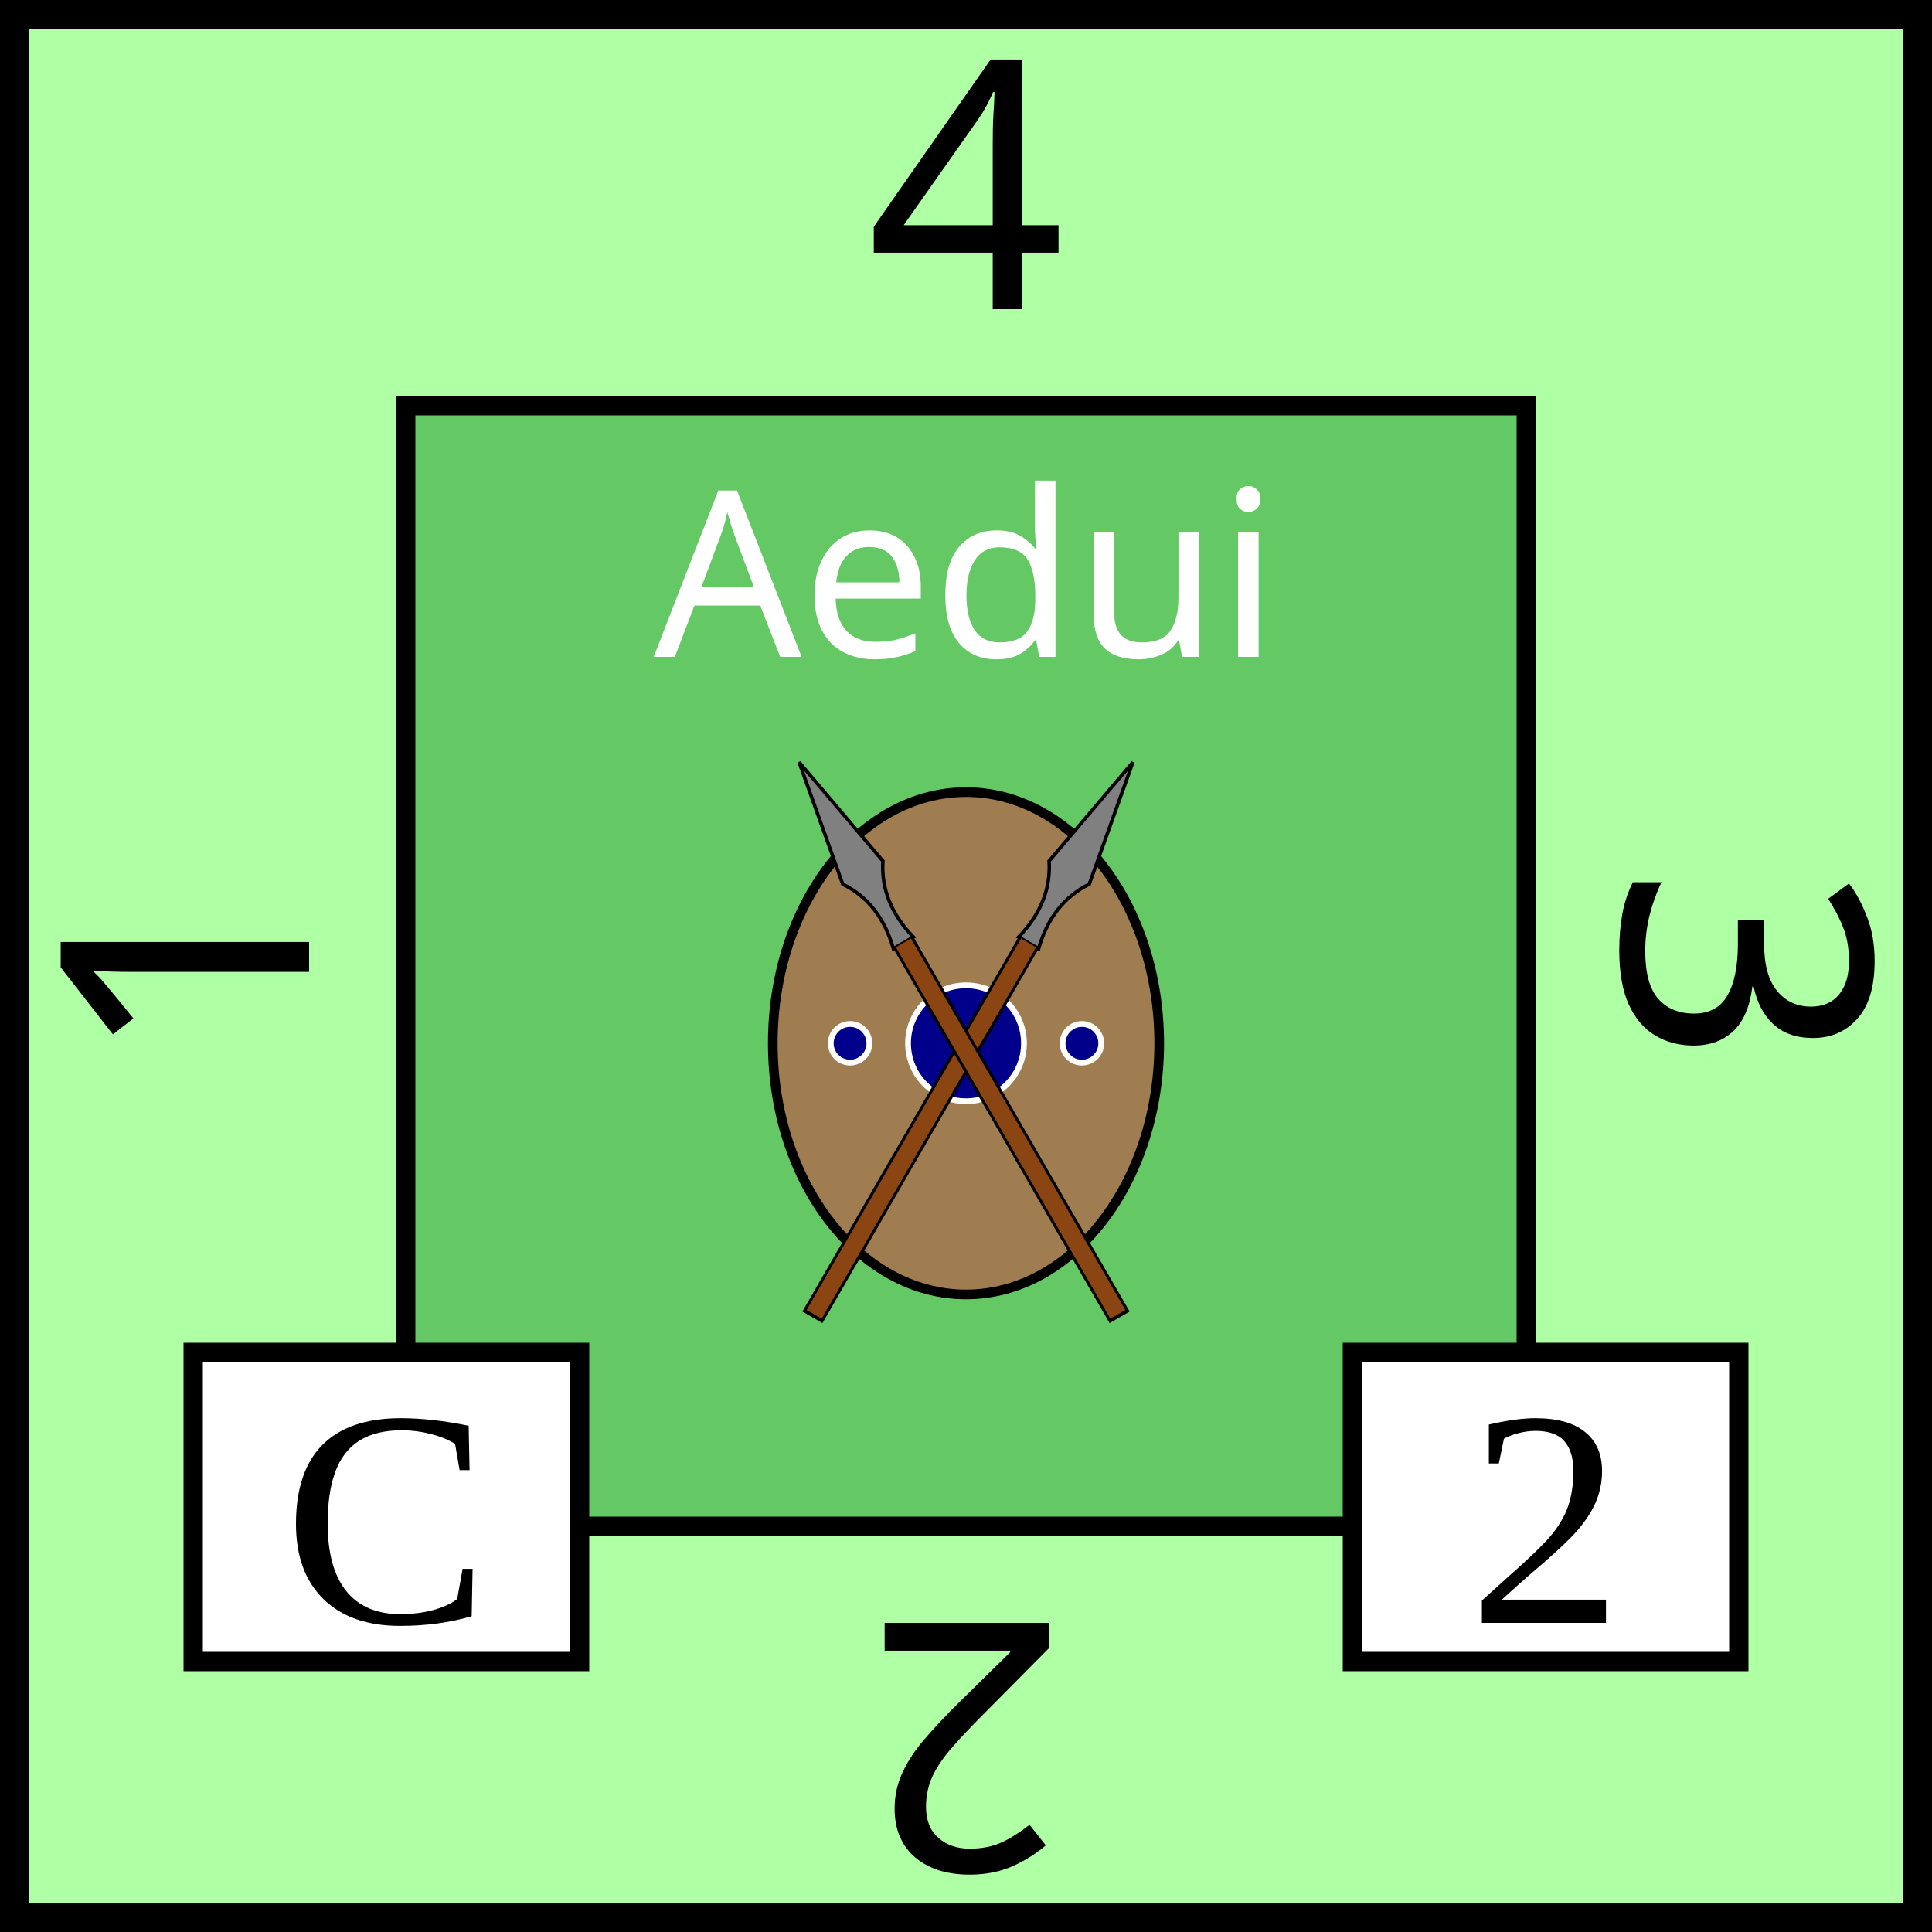
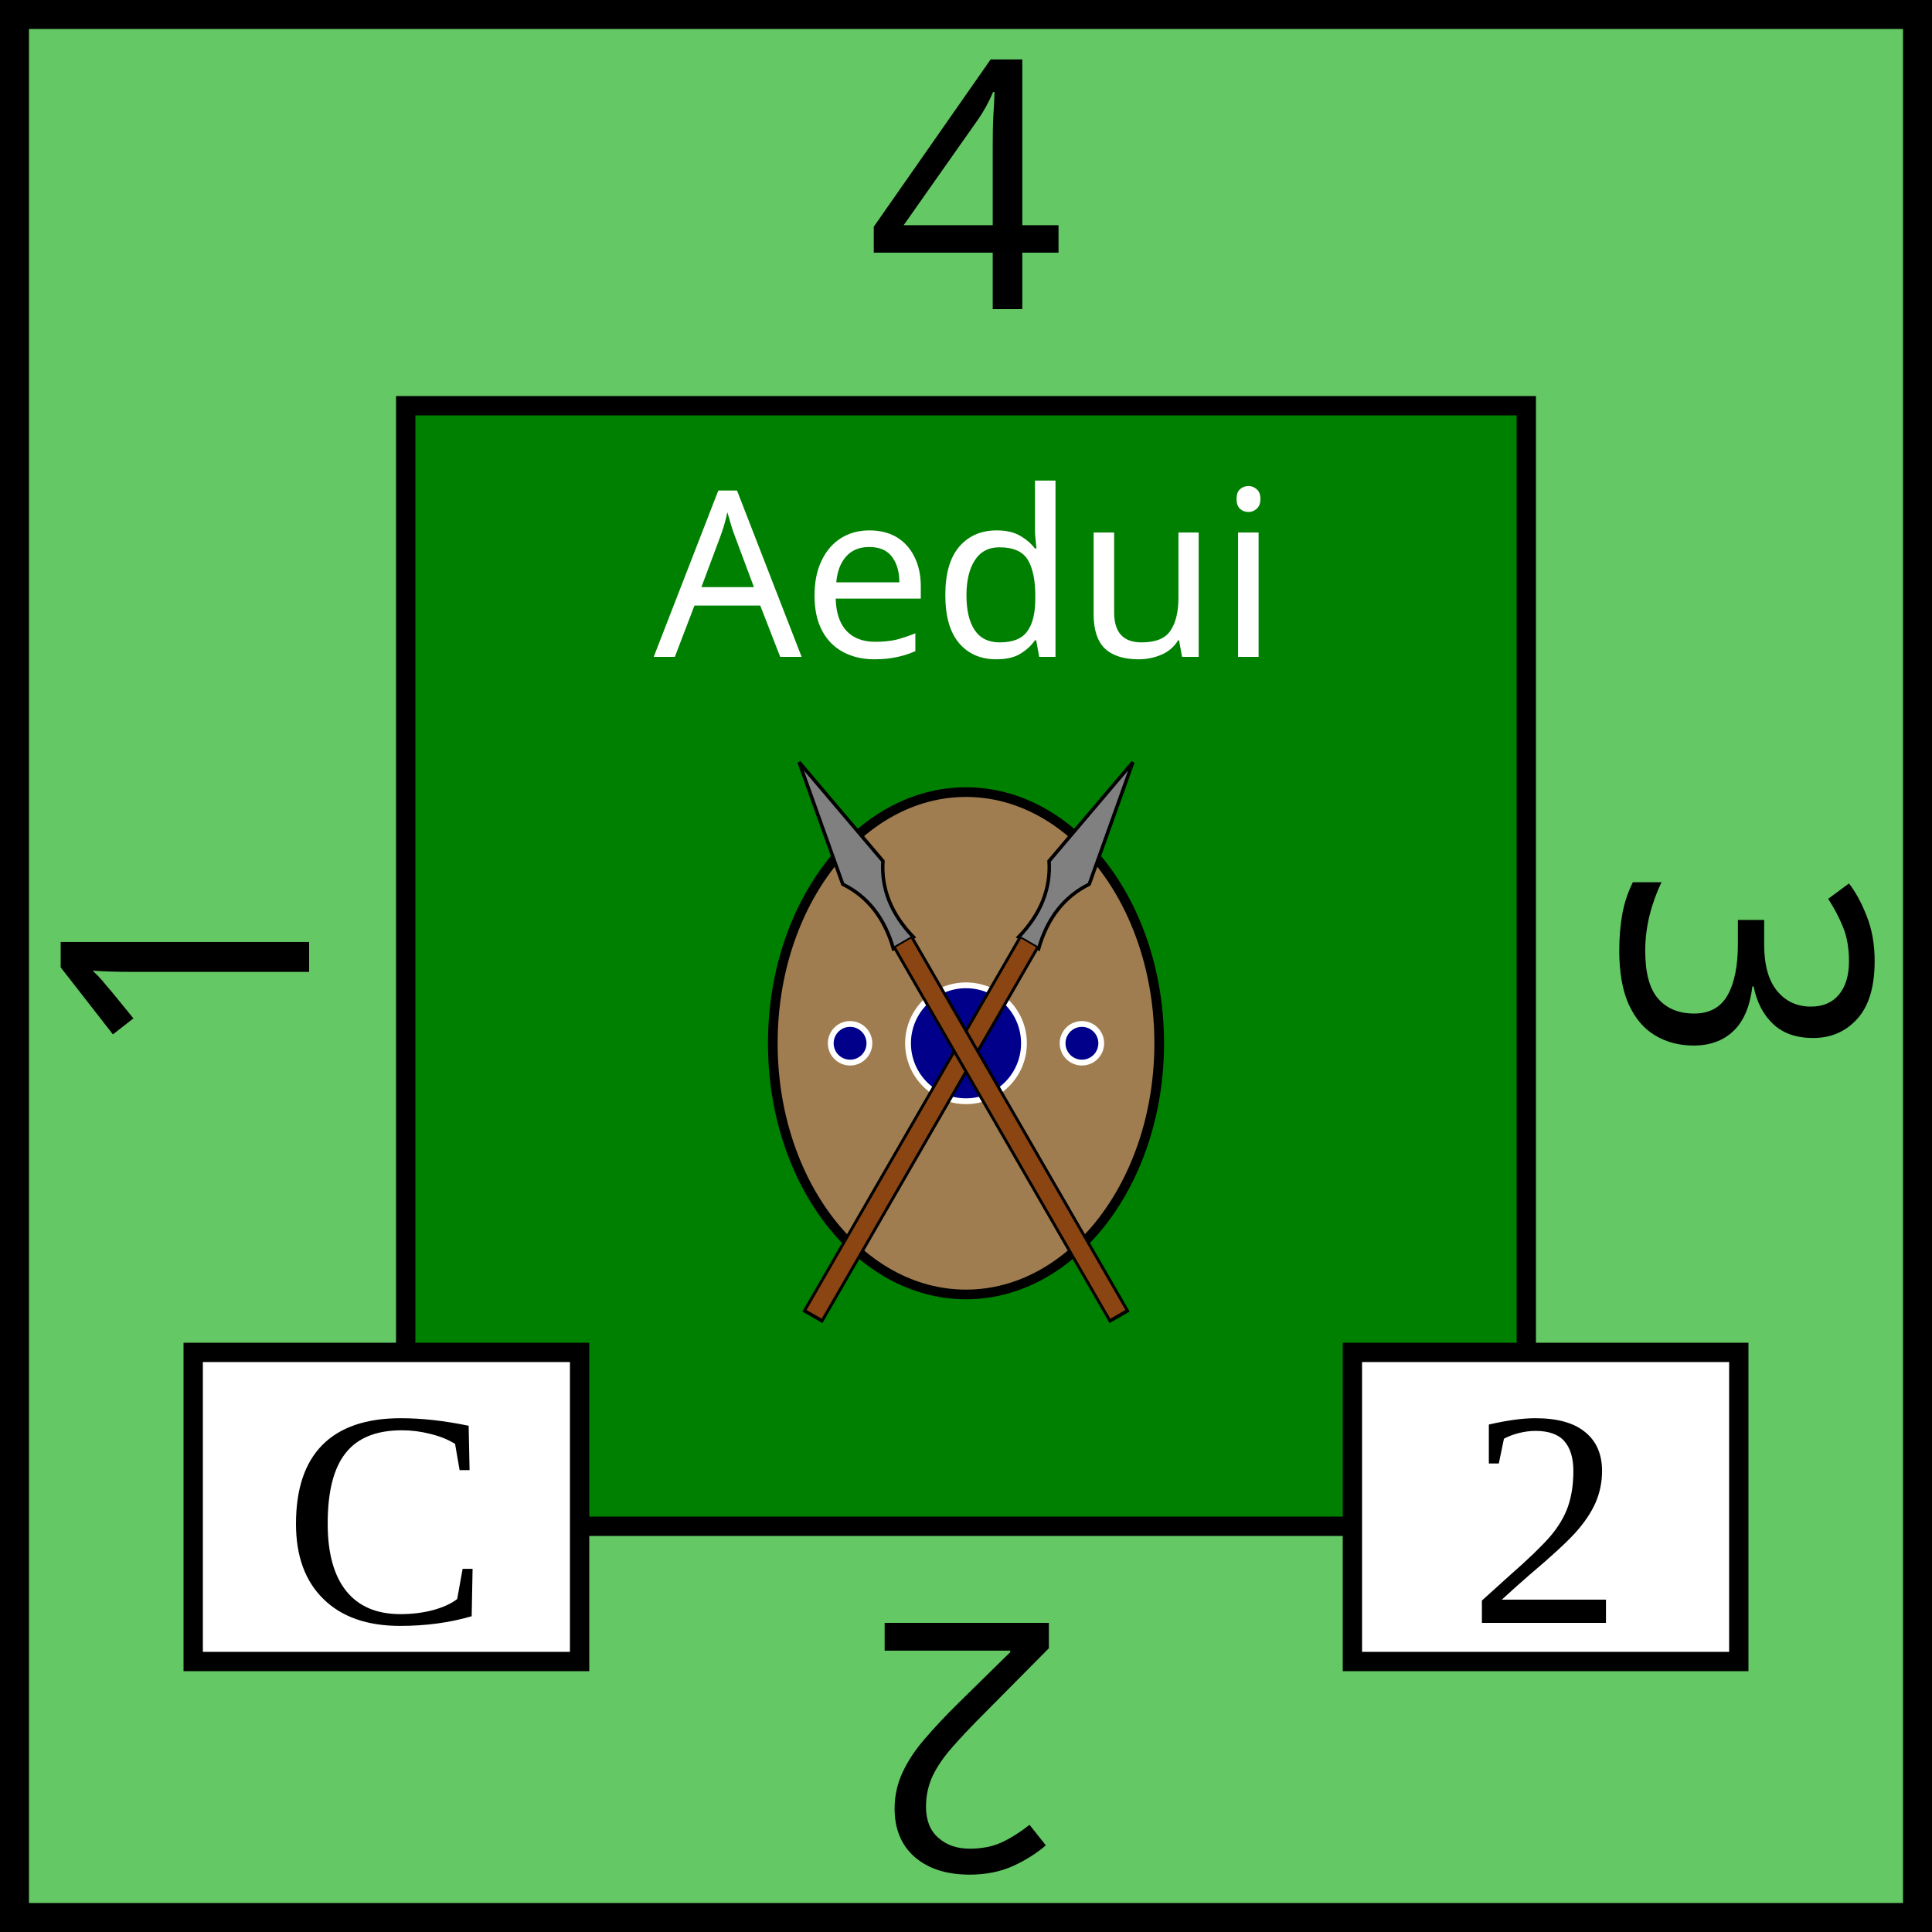
<svg xmlns="http://www.w3.org/2000/svg" viewBox="0 0 100 100" width="100" height="100">
-   <rect id="background" fill="rgb(175,255,165)" height="100" width="100" stroke="black" stroke-width="3" />
+   <rect id="background" fill="rgb(100,200,100)" height="100" width="100" stroke="black" stroke-width="3" />
  <g id="tribe" text-anchor="middle" font-size="12" font-family="Papyrus">
-     <rect x="21" y="21" width="58" height="58" fill="rgb(100,200,100)" stroke="black" />
+     <rect x="21" y="21" width="58" height="58" fill="green" stroke="black" />
    <text x="50" y="34" fill="white">Aedui</text>
    <ellipse id="shield" cx="50" cy="54" rx="10" ry="13" fill="rgb(160,125,80)" stroke="black" stroke-width="0.5" />
    <circle cx="50" cy="54" r="3" fill="darkblue" stroke-width="0.3" stroke="white" />
    <circle cx="44" cy="54" r="1" fill="darkblue" stroke-width="0.3" stroke="white" />
    <circle cx="56" cy="54" r="1" fill="darkblue" stroke-width="0.3" stroke="white" />
  </g>
  <g id="spear" transform="scale(0.6) translate(68, 42) rotate(30, 14, 47)">
    <path d="           M 16 19           L 14 30           Q 16 33, 15 37           L 16 37           L 17 37           Q 16 33, 18 30           Z         " fill="grey" stroke="black" stroke-width="0.3" />
    <line x1="16" y1="74.3" x2="16" y2="37" stroke="black" stroke-width="2" />
    <line x1="16" y1="74" x2="16" y2="37" stroke="saddlebrown" stroke-width="1.5" />
  </g>
  <use href="#spear" transform="scale(-1,1) translate(-100,0)" />
  <g id="attributes" text-anchor="middle" font-size="16">
    <rect id="initiative" x="10" y="70" height="16" width="20" fill="white" stroke="black" />
    <text x="20" y="84">C</text>
    <rect id="firepower" x="70" y="70" height="16" width="20" fill="white" stroke="black" />
    <text x="80" y="84">2</text>
  </g>
  <g id="strength" text-anchor="middle" font-family="Papyrus" font-size="18">
    <text x="50" y="16">4</text>
    <text x="50" y="16" transform="rotate(90,50,50)">3</text>
    <text x="50" y="16" transform="rotate(180,50,50)">2</text>
    <text x="50" y="16" transform="rotate(270,50,50)">1</text>
  </g>
</svg>
